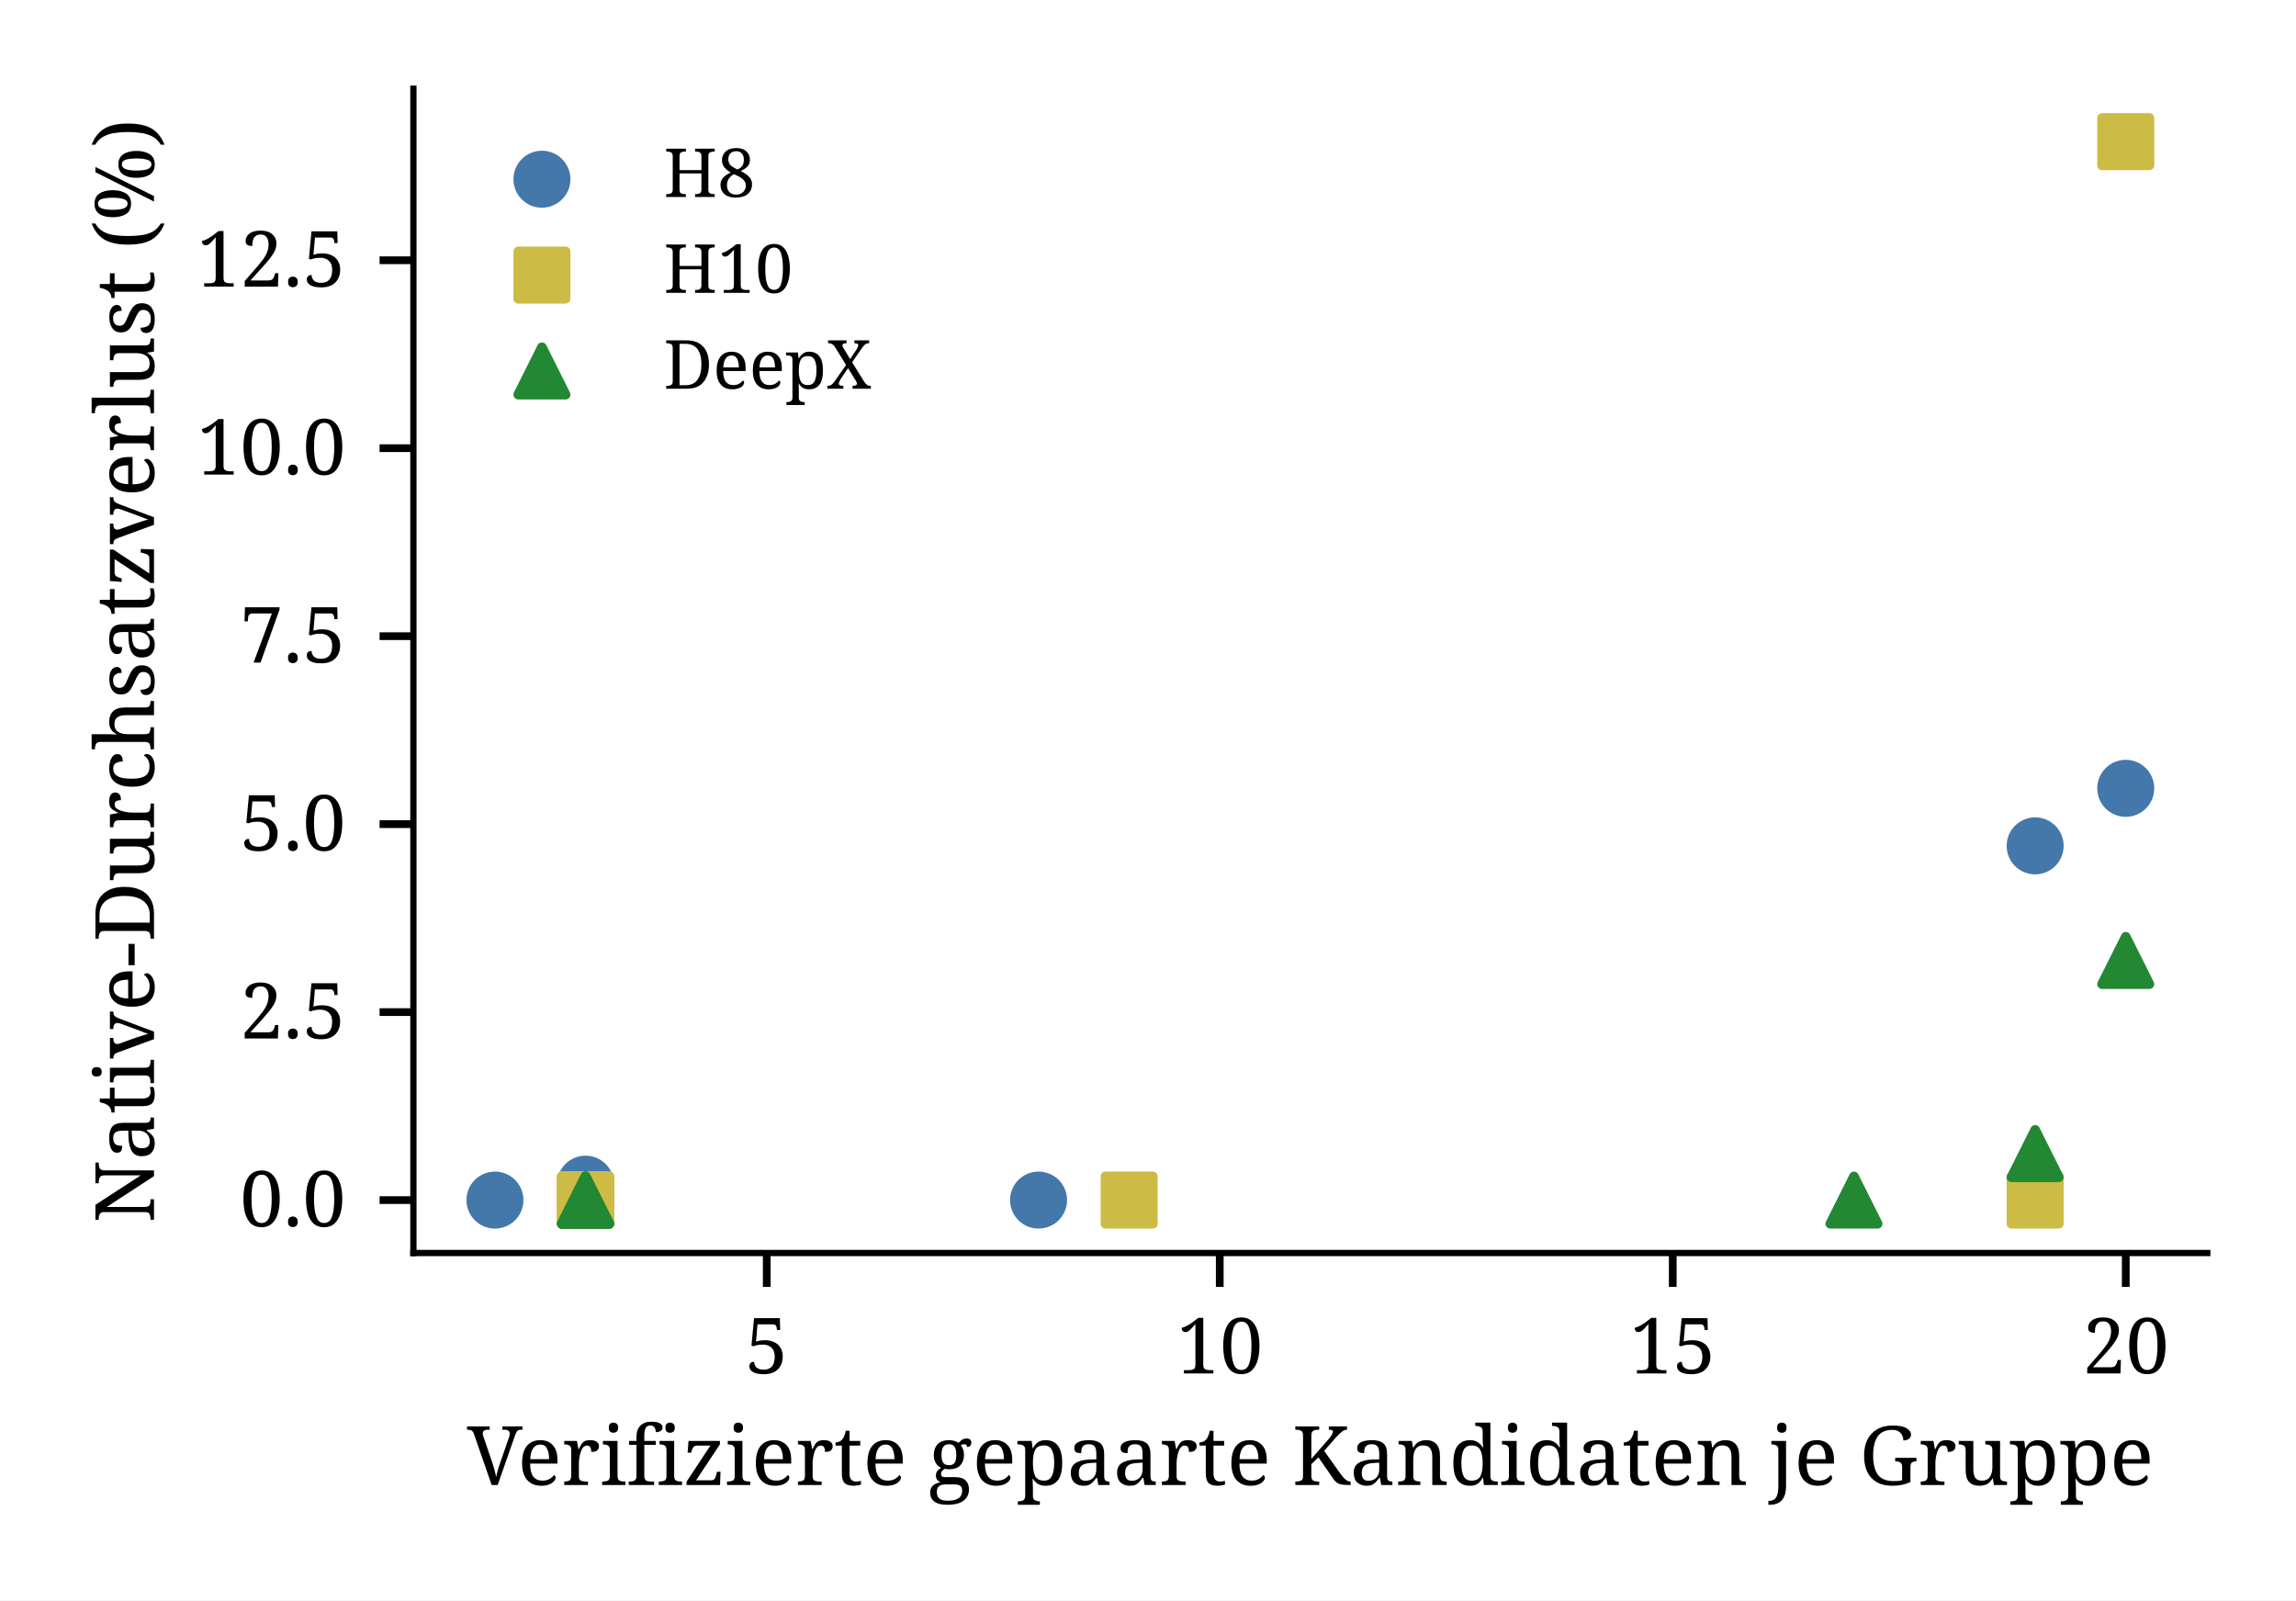
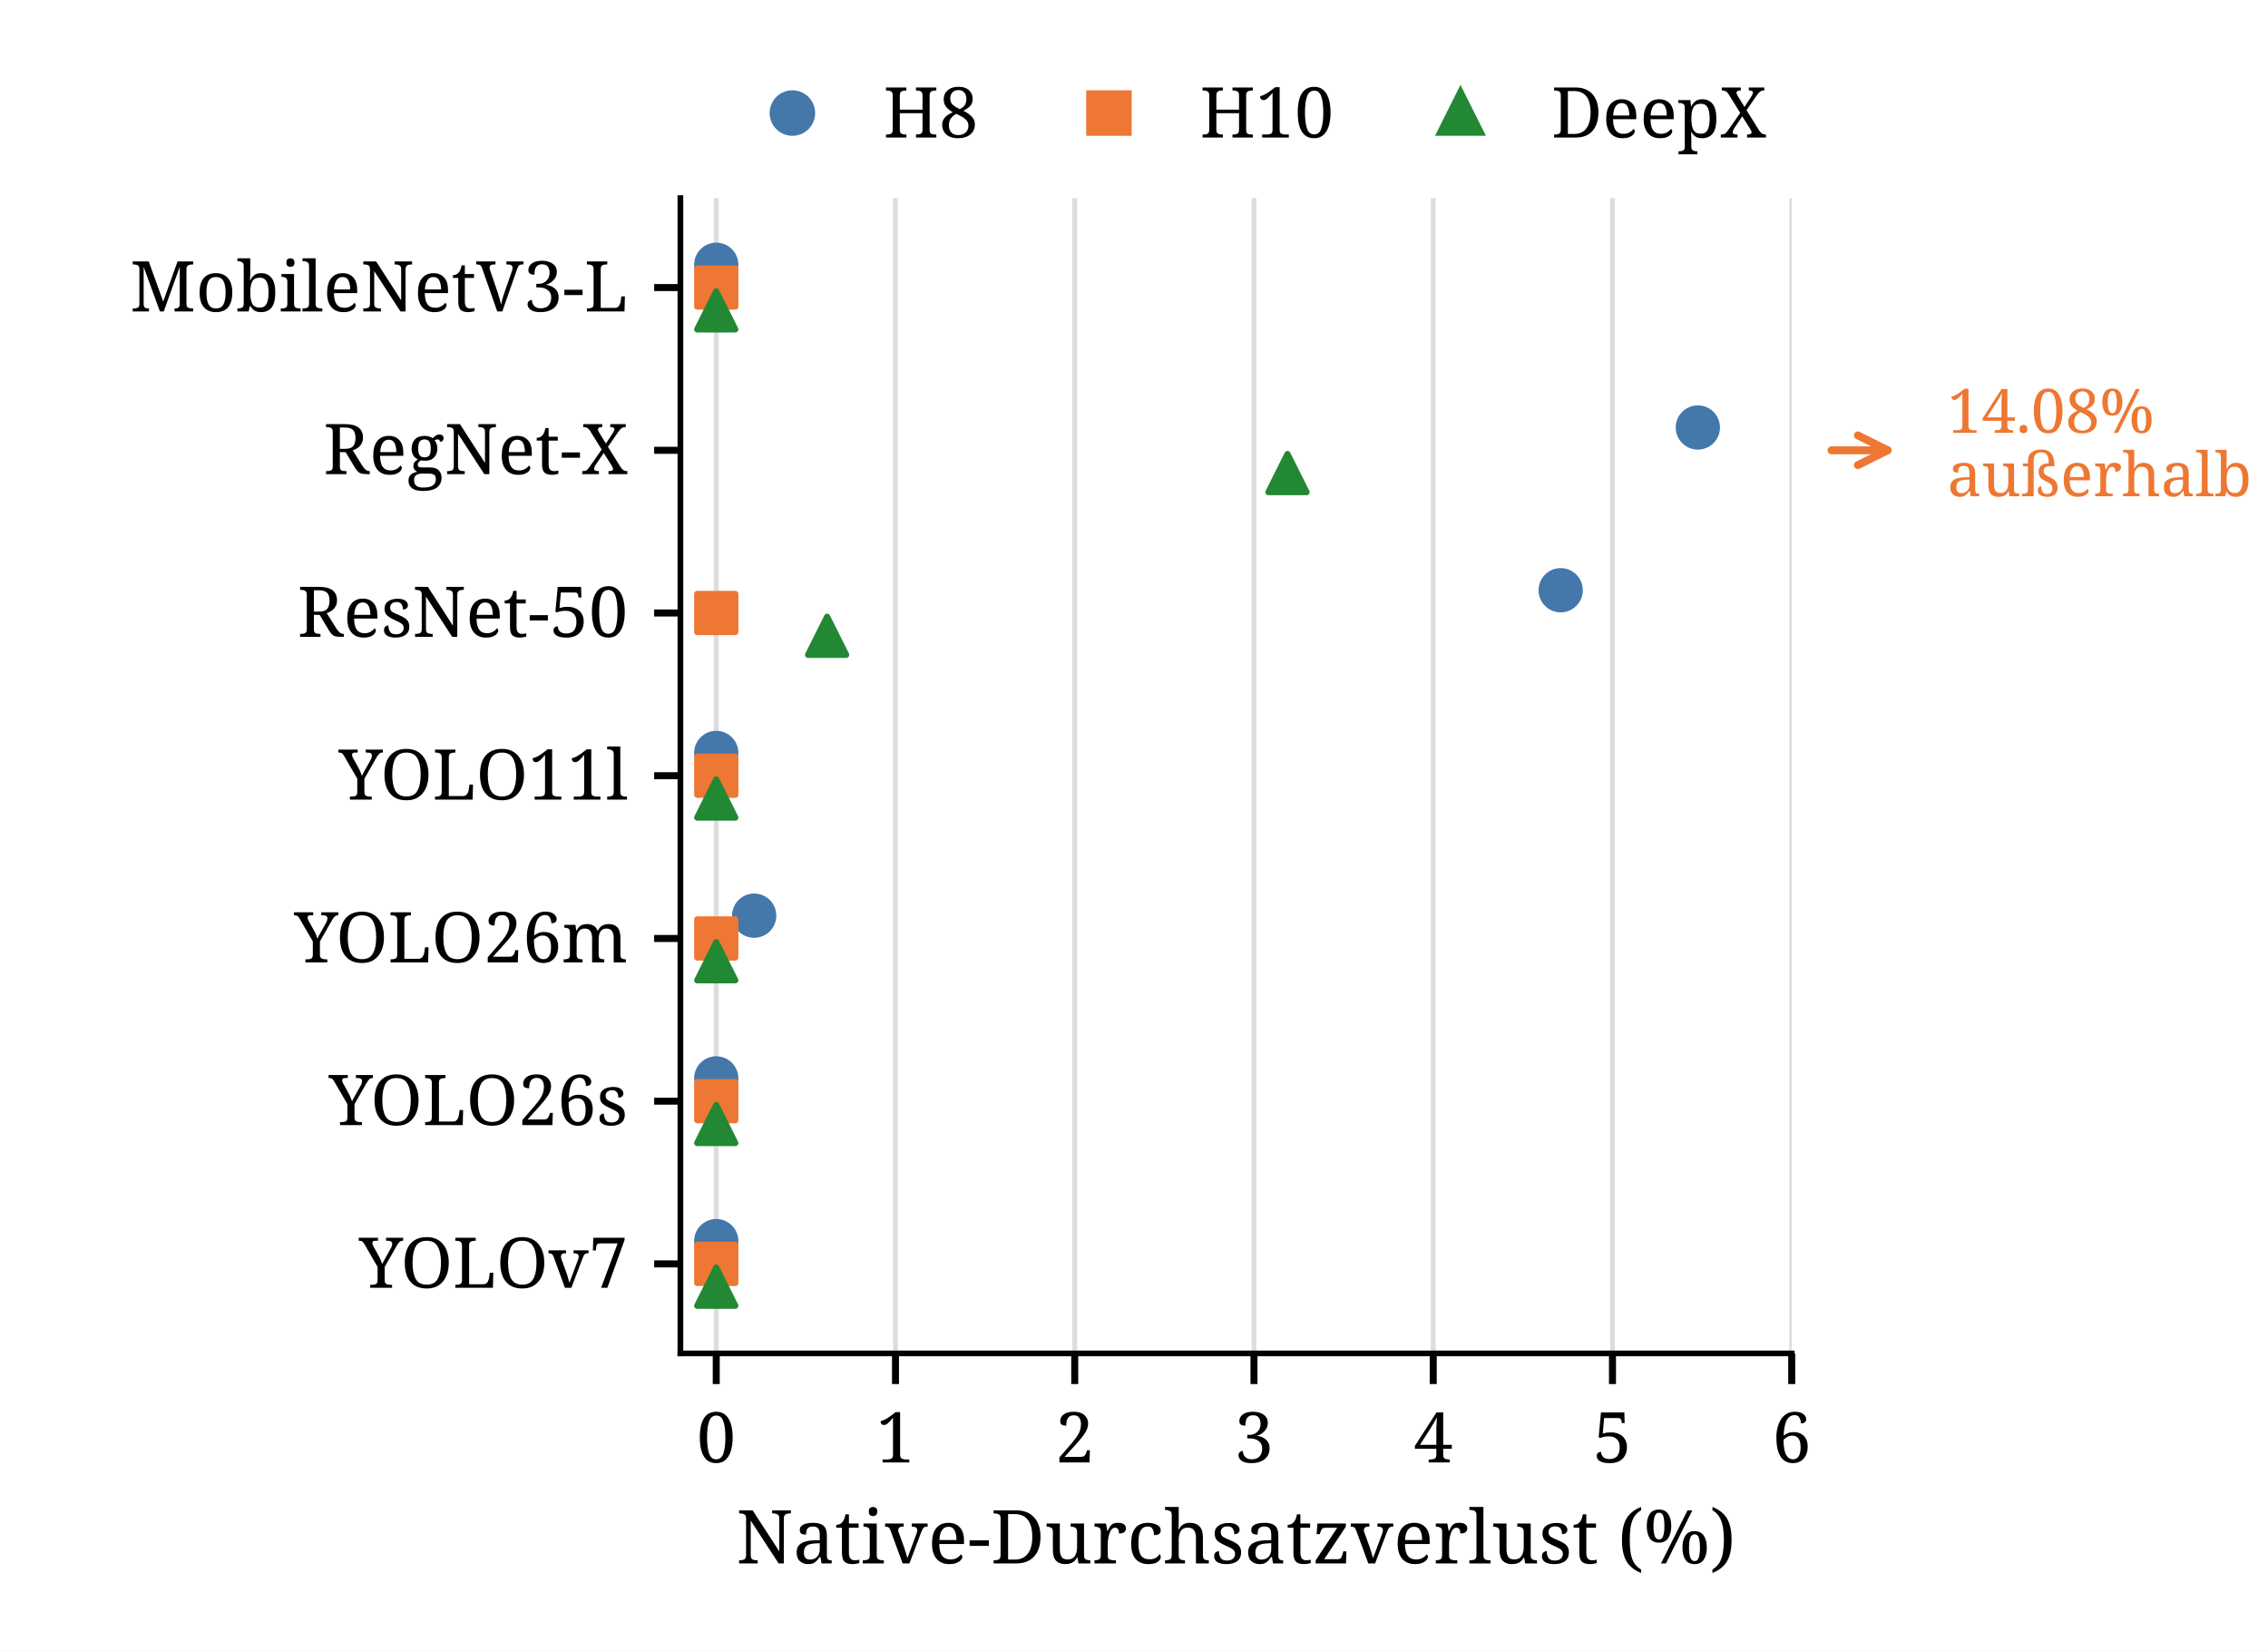
- <svg xmlns="http://www.w3.org/2000/svg" xmlns:xlink="http://www.w3.org/1999/xlink" width="237.6pt" height="165.6pt" viewBox="0 0 237.6 165.6" version="1.1">
+ <svg xmlns="http://www.w3.org/2000/svg" xmlns:xlink="http://www.w3.org/1999/xlink" width="259.2pt" height="188.64pt" viewBox="0 0 259.2 188.64" version="1.1">
  <defs>
    <style type="text/css">*{stroke-linejoin: round; stroke-linecap: butt}</style>
  </defs>
  <g id="figure_1">
    <g id="patch_1">
-       <path d="M 0 165.6  L 237.6 165.6  L 237.6 0  L 0 0  z " style="fill: #ffffff" />
+       <path d="M 0 188.64  L 259.2 188.64  L 259.2 0  L 0 0  z " style="fill: #ffffff" />
    </g>
    <g id="axes_1">
      <g id="patch_2">
-         <path d="M 42.781 129.648  L 228.42 129.648  L 228.42 9.18  L 42.781 9.18  z " style="fill: #ffffff" />
+         <path d="M 77.76 154.685  L 204.768 154.685  L 204.768 22.637  L 77.76 22.637  z " style="fill: #ffffff" />
      </g>
      <g id="matplotlib.axis_1">
        <g id="xtick_1">
          <g id="line2d_1">
+             <path d="M 81.857 154.685  L 81.857 22.637  " clip-path="url(#p9a237a7f62)" style="fill: none; stroke: #dddddd; stroke-width: 0.55; stroke-linecap: square" />
+           </g>
+           <g id="line2d_2">
            <defs>
              <path id="m5aab3f3cba" d="M 0 0  L 0 3.5  " style="stroke: #000000; stroke-width: 0.8" />
            </defs>
            <g>
-               <use xlink:href="#m5aab3f3cba" x="79.346" y="129.648" style="stroke: #000000; stroke-width: 0.8" />
+               <use xlink:href="#m5aab3f3cba" x="81.857" y="154.685" style="stroke: #000000; stroke-width: 0.8" />
            </g>
          </g>
          <g id="text_1">
-             <text style="font-size: 8px; font-family: 'STIXGeneral', serif; text-anchor: middle" x="79.346" y="142.111" transform="rotate(-0 79.34646 142.1113)">5</text>
+             <text style="font-size: 8px; font-family: 'STIXGeneral', serif; text-anchor: middle" x="81.857" y="167.149" transform="rotate(-0 81.85703 167.1486)">0</text>
          </g>
        </g>
        <g id="xtick_2">
-           <g id="line2d_2">
-             <g>
-               <use xlink:href="#m5aab3f3cba" x="126.225" y="129.648" style="stroke: #000000; stroke-width: 0.8" />
+           <g id="line2d_3">
+             <path d="M 102.342 154.685  L 102.342 22.637  " clip-path="url(#p9a237a7f62)" style="fill: none; stroke: #dddddd; stroke-width: 0.55; stroke-linecap: square" />
+           </g>
+           <g id="line2d_4">
+             <g>
+               <use xlink:href="#m5aab3f3cba" x="102.342" y="154.685" style="stroke: #000000; stroke-width: 0.8" />
            </g>
          </g>
          <g id="text_2">
-             <text style="font-size: 8px; font-family: 'STIXGeneral', serif; text-anchor: middle" x="126.225" y="142.111" transform="rotate(-0 126.2249 142.1113)">10</text>
+             <text style="font-size: 8px; font-family: 'STIXGeneral', serif; text-anchor: middle" x="102.342" y="167.149" transform="rotate(-0 102.3422 167.1486)">1</text>
          </g>
        </g>
        <g id="xtick_3">
-           <g id="line2d_3">
-             <g>
-               <use xlink:href="#m5aab3f3cba" x="173.103" y="129.648" style="stroke: #000000; stroke-width: 0.8" />
+           <g id="line2d_5">
+             <path d="M 122.827 154.685  L 122.827 22.637  " clip-path="url(#p9a237a7f62)" style="fill: none; stroke: #dddddd; stroke-width: 0.55; stroke-linecap: square" />
+           </g>
+           <g id="line2d_6">
+             <g>
+               <use xlink:href="#m5aab3f3cba" x="122.827" y="154.685" style="stroke: #000000; stroke-width: 0.8" />
            </g>
          </g>
          <g id="text_3">
-             <text style="font-size: 8px; font-family: 'STIXGeneral', serif; text-anchor: middle" x="173.103" y="142.111" transform="rotate(-0 173.1034 142.1113)">15</text>
+             <text style="font-size: 8px; font-family: 'STIXGeneral', serif; text-anchor: middle" x="122.827" y="167.149" transform="rotate(-0 122.8274 167.1486)">2</text>
          </g>
        </g>
        <g id="xtick_4">
-           <g id="line2d_4">
-             <g>
-               <use xlink:href="#m5aab3f3cba" x="219.982" y="129.648" style="stroke: #000000; stroke-width: 0.8" />
+           <g id="line2d_7">
+             <path d="M 143.313 154.685  L 143.313 22.637  " clip-path="url(#p9a237a7f62)" style="fill: none; stroke: #dddddd; stroke-width: 0.55; stroke-linecap: square" />
+           </g>
+           <g id="line2d_8">
+             <g>
+               <use xlink:href="#m5aab3f3cba" x="143.313" y="154.685" style="stroke: #000000; stroke-width: 0.8" />
            </g>
          </g>
          <g id="text_4">
-             <text style="font-size: 8px; font-family: 'STIXGeneral', serif; text-anchor: middle" x="219.982" y="142.111" transform="rotate(-0 219.9819 142.1113)">20</text>
-           </g>
-         </g>
-         <g id="text_5">
-           <text style="font-size: 8.5px; font-family: 'STIXGeneral', serif; text-anchor: middle" x="135.601" y="153.653" transform="rotate(-0 135.6006 153.6527)">Verifizierte gepaarte Kandidaten je Gruppe</text>
+             <text style="font-size: 8px; font-family: 'STIXGeneral', serif; text-anchor: middle" x="143.313" y="167.149" transform="rotate(-0 143.3125 167.1486)">3</text>
+           </g>
+         </g>
+         <g id="xtick_5">
+           <g id="line2d_9">
+             <path d="M 163.798 154.685  L 163.798 22.637  " clip-path="url(#p9a237a7f62)" style="fill: none; stroke: #dddddd; stroke-width: 0.55; stroke-linecap: square" />
+           </g>
+           <g id="line2d_10">
+             <g>
+               <use xlink:href="#m5aab3f3cba" x="163.798" y="154.685" style="stroke: #000000; stroke-width: 0.8" />
+             </g>
+           </g>
+           <g id="text_5">
+             <text style="font-size: 8px; font-family: 'STIXGeneral', serif; text-anchor: middle" x="163.798" y="167.149" transform="rotate(-0 163.7977 167.1486)">4</text>
+           </g>
+         </g>
+         <g id="xtick_6">
+           <g id="line2d_11">
+             <path d="M 184.283 154.685  L 184.283 22.637  " clip-path="url(#p9a237a7f62)" style="fill: none; stroke: #dddddd; stroke-width: 0.55; stroke-linecap: square" />
+           </g>
+           <g id="line2d_12">
+             <g>
+               <use xlink:href="#m5aab3f3cba" x="184.283" y="154.685" style="stroke: #000000; stroke-width: 0.8" />
+             </g>
+           </g>
+           <g id="text_6">
+             <text style="font-size: 8px; font-family: 'STIXGeneral', serif; text-anchor: middle" x="184.283" y="167.149" transform="rotate(-0 184.2828 167.1486)">5</text>
+           </g>
+         </g>
+         <g id="xtick_7">
+           <g id="line2d_13">
+             <path d="M 204.768 154.685  L 204.768 22.637  " clip-path="url(#p9a237a7f62)" style="fill: none; stroke: #dddddd; stroke-width: 0.55; stroke-linecap: square" />
+           </g>
+           <g id="line2d_14">
+             <g>
+               <use xlink:href="#m5aab3f3cba" x="204.768" y="154.685" style="stroke: #000000; stroke-width: 0.8" />
+             </g>
+           </g>
+           <g id="text_7">
+             <text style="font-size: 8px; font-family: 'STIXGeneral', serif; text-anchor: middle" x="204.768" y="167.149" transform="rotate(-0 204.768 167.1486)">6</text>
+           </g>
+         </g>
+         <g id="text_8">
+           <text style="font-size: 8.5px; font-family: 'STIXGeneral', serif; text-anchor: middle" x="141.264" y="178.69" transform="rotate(-0 141.264 178.69)">Native-Durchsatzverlust (%)</text>
        </g>
      </g>
      <g id="matplotlib.axis_2">
        <g id="ytick_1">
-           <g id="line2d_5">
+           <g id="line2d_15">
            <defs>
-               <path id="m6e11c9a4c9" d="M 0 0  L -3.5 0  " style="stroke: #000000; stroke-width: 0.8" />
+               <path id="maf9dcc8f36" d="M 0 0  L -3 0  " style="stroke: #000000; stroke-width: 0.8" />
            </defs>
            <g>
-               <use xlink:href="#m6e11c9a4c9" x="42.781" y="124.172" style="stroke: #000000; stroke-width: 0.8" />
-             </g>
-           </g>
-           <g id="text_6">
-             <text style="font-size: 8px; font-family: 'STIXGeneral', serif; text-anchor: end" x="35.781" y="126.904" transform="rotate(-0 35.78125 126.9036)">0.0</text>
+               <use xlink:href="#maf9dcc8f36" x="77.76" y="32.866" style="stroke: #000000; stroke-width: 0.8" />
+             </g>
+           </g>
+           <g id="text_9">
+             <text style="font-size: 8px; font-family: 'STIXGeneral', serif; text-anchor: end" x="71.76" y="35.598" transform="rotate(-0 71.76 35.59775)">MobileNetV3-L</text>
          </g>
        </g>
        <g id="ytick_2">
-           <g id="line2d_6">
-             <g>
-               <use xlink:href="#m6e11c9a4c9" x="42.781" y="104.722" style="stroke: #000000; stroke-width: 0.8" />
-             </g>
-           </g>
-           <g id="text_7">
-             <text style="font-size: 8px; font-family: 'STIXGeneral', serif; text-anchor: end" x="35.781" y="107.454" transform="rotate(-0 35.78125 107.4543)">2.5</text>
+           <g id="line2d_16">
+             <g>
+               <use xlink:href="#maf9dcc8f36" x="77.76" y="51.464" style="stroke: #000000; stroke-width: 0.8" />
+             </g>
+           </g>
+           <g id="text_10">
+             <text style="font-size: 8px; font-family: 'STIXGeneral', serif; text-anchor: end" x="71.76" y="54.192" transform="rotate(-0 71.76 54.1923)">RegNet-X</text>
          </g>
        </g>
        <g id="ytick_3">
-           <g id="line2d_7">
-             <g>
-               <use xlink:href="#m6e11c9a4c9" x="42.781" y="85.273" style="stroke: #000000; stroke-width: 0.8" />
-             </g>
-           </g>
-           <g id="text_8">
-             <text style="font-size: 8px; font-family: 'STIXGeneral', serif; text-anchor: end" x="35.781" y="88.005" transform="rotate(-0 35.78125 88.0051)">5.0</text>
+           <g id="line2d_17">
+             <g>
+               <use xlink:href="#maf9dcc8f36" x="77.76" y="70.062" style="stroke: #000000; stroke-width: 0.8" />
+             </g>
+           </g>
+           <g id="text_11">
+             <text style="font-size: 8px; font-family: 'STIXGeneral', serif; text-anchor: end" x="71.76" y="72.794" transform="rotate(-0 71.76 72.79436)">ResNet-50</text>
          </g>
        </g>
        <g id="ytick_4">
-           <g id="line2d_8">
-             <g>
-               <use xlink:href="#m6e11c9a4c9" x="42.781" y="65.824" style="stroke: #000000; stroke-width: 0.8" />
-             </g>
-           </g>
-           <g id="text_9">
-             <text style="font-size: 8px; font-family: 'STIXGeneral', serif; text-anchor: end" x="35.781" y="68.556" transform="rotate(-0 35.78125 68.55586)">7.5</text>
+           <g id="line2d_18">
+             <g>
+               <use xlink:href="#maf9dcc8f36" x="77.76" y="88.661" style="stroke: #000000; stroke-width: 0.8" />
+             </g>
+           </g>
+           <g id="text_12">
+             <text style="font-size: 8px; font-family: 'STIXGeneral', serif; text-anchor: end" x="71.76" y="91.393" transform="rotate(-0 71.76 91.39267)">YOLO11l</text>
          </g>
        </g>
        <g id="ytick_5">
-           <g id="line2d_9">
-             <g>
-               <use xlink:href="#m6e11c9a4c9" x="42.781" y="46.375" style="stroke: #000000; stroke-width: 0.8" />
-             </g>
-           </g>
-           <g id="text_10">
-             <text style="font-size: 8px; font-family: 'STIXGeneral', serif; text-anchor: end" x="35.781" y="49.107" transform="rotate(-0 35.78125 49.10662)">10.0</text>
+           <g id="line2d_19">
+             <g>
+               <use xlink:href="#maf9dcc8f36" x="77.76" y="107.259" style="stroke: #000000; stroke-width: 0.8" />
+             </g>
+           </g>
+           <g id="text_13">
+             <text style="font-size: 8px; font-family: 'STIXGeneral', serif; text-anchor: end" x="71.76" y="109.991" transform="rotate(-0 71.76 109.991)">YOLO26m</text>
          </g>
        </g>
        <g id="ytick_6">
-           <g id="line2d_10">
-             <g>
-               <use xlink:href="#m6e11c9a4c9" x="42.781" y="26.926" style="stroke: #000000; stroke-width: 0.8" />
-             </g>
-           </g>
-           <g id="text_11">
-             <text style="font-size: 8px; font-family: 'STIXGeneral', serif; text-anchor: end" x="35.781" y="29.657" transform="rotate(-0 35.78125 29.65738)">12.5</text>
-           </g>
-         </g>
-         <g id="text_12">
-           <text style="font-size: 8.5px; font-family: 'STIXGeneral', serif; text-anchor: middle" x="15.936" y="69.414" transform="rotate(-90 15.93648 69.41375)">Native-Durchsatzverlust (%)</text>
-         </g>
+           <g id="line2d_20">
+             <g>
+               <use xlink:href="#maf9dcc8f36" x="77.76" y="125.857" style="stroke: #000000; stroke-width: 0.8" />
+             </g>
+           </g>
+           <g id="text_14">
+             <text style="font-size: 8px; font-family: 'STIXGeneral', serif; text-anchor: end" x="71.76" y="128.589" transform="rotate(-0 71.76 128.5893)">YOLO26s</text>
+           </g>
+         </g>
+         <g id="ytick_7">
+           <g id="line2d_21">
+             <g>
+               <use xlink:href="#maf9dcc8f36" x="77.76" y="144.456" style="stroke: #000000; stroke-width: 0.8" />
+             </g>
+           </g>
+           <g id="text_15">
+             <text style="font-size: 8px; font-family: 'STIXGeneral', serif; text-anchor: end" x="71.76" y="147.188" transform="rotate(-0 71.76 147.1876)">YOLOv7</text>
+           </g>
+         </g>
+       </g>
+       <g id="patch_3">
+         <path d="M 77.76 154.685  L 77.76 22.637  " style="fill: none; stroke: #000000; stroke-width: 0.65; stroke-linejoin: miter; stroke-linecap: square" />
+       </g>
+       <g id="patch_4">
+         <path d="M 77.76 154.685  L 204.768 154.685  " style="fill: none; stroke: #000000; stroke-width: 0.65; stroke-linejoin: miter; stroke-linecap: square" />
      </g>
      <g id="PathCollection_1">
        <defs>
-           <path id="m725cce0bce" d="M 0 2.449  C 0.65 2.449 1.273 2.191 1.732 1.732  C 2.191 1.273 2.449 0.65 2.449 0  C 2.449 -0.65 2.191 -1.273 1.732 -1.732  C 1.273 -2.191 0.65 -2.449 0 -2.449  C -0.65 -2.449 -1.273 -2.191 -1.732 -1.732  C -2.191 -1.273 -2.449 -0.65 -2.449 0  C -2.449 0.65 -2.191 1.273 -1.732 1.732  C -1.273 2.191 -0.65 2.449 0 2.449  z " style="stroke: #4477aa" />
+           <path id="m9dcdaceaaa" d="M 0 2.179  C 0.578 2.179 1.132 1.95 1.541 1.541  C 1.95 1.132 2.179 0.578 2.179 0  C 2.179 -0.578 1.95 -1.132 1.541 -1.541  C 1.132 -1.95 0.578 -2.179 0 -2.179  C -0.578 -2.179 -1.132 -1.95 -1.541 -1.541  C -1.95 -1.132 -2.179 -0.578 -2.179 0  C -2.179 0.578 -1.95 1.132 -1.541 1.541  C -1.132 1.95 -0.578 2.179 0 2.179  z " style="stroke: #4477aa; stroke-width: 0.7" />
        </defs>
-         <g clip-path="url(#p2e5be1988f)">
-           <use xlink:href="#m725cce0bce" x="107.474" y="124.172" style="fill: #4477aa; stroke: #4477aa" />
-           <use xlink:href="#m725cce0bce" x="219.982" y="81.568" style="fill: #4477aa; stroke: #4477aa" />
-           <use xlink:href="#m725cce0bce" x="210.606" y="87.521" style="fill: #4477aa; stroke: #4477aa" />
-           <use xlink:href="#m725cce0bce" x="60.595" y="124.172" style="fill: #4477aa; stroke: #4477aa" />
-           <use xlink:href="#m725cce0bce" x="60.595" y="122.525" style="fill: #4477aa; stroke: #4477aa" />
-           <use xlink:href="#m725cce0bce" x="60.595" y="124.172" style="fill: #4477aa; stroke: #4477aa" />
-           <use xlink:href="#m725cce0bce" x="51.219" y="124.172" style="fill: #4477aa; stroke: #4477aa" />
+         <g clip-path="url(#p9a237a7f62)">
+           <use xlink:href="#m9dcdaceaaa" x="81.857" y="30.262" style="fill: #4477aa; stroke: #4477aa; stroke-width: 0.7" />
        </g>
      </g>
      <g id="PathCollection_2">
-         <path d="M 0 168.049  C 0.65 168.049 1.273 167.791 1.732 167.332  C 2.191 166.873 2.449 166.25 2.449 165.6  C 2.449 164.95 2.191 164.327 1.732 163.868  C 1.273 163.409 0.65 163.151 0 163.151  C -0.65 163.151 -1.273 163.409 -1.732 163.868  C -2.191 164.327 -2.449 164.95 -2.449 165.6  C -2.449 166.25 -2.191 166.873 -1.732 167.332  C -1.273 167.791 -0.65 168.049 0 168.049  " clip-path="url(#p2e5be1988f)" style="fill: none; stroke: #4477aa" />
+         <g clip-path="url(#p9a237a7f62)">
+           <use xlink:href="#m9dcdaceaaa" x="194.04" y="48.86" style="fill: #4477aa; stroke: #4477aa; stroke-width: 0.7" />
+         </g>
      </g>
      <g id="PathCollection_3">
+         <g clip-path="url(#p9a237a7f62)">
+           <use xlink:href="#m9dcdaceaaa" x="178.365" y="67.459" style="fill: #4477aa; stroke: #4477aa; stroke-width: 0.7" />
+         </g>
+       </g>
+       <g id="PathCollection_4">
+         <g clip-path="url(#p9a237a7f62)">
+           <use xlink:href="#m9dcdaceaaa" x="81.857" y="86.057" style="fill: #4477aa; stroke: #4477aa; stroke-width: 0.7" />
+         </g>
+       </g>
+       <g id="PathCollection_5">
+         <g clip-path="url(#p9a237a7f62)">
+           <use xlink:href="#m9dcdaceaaa" x="86.193" y="104.655" style="fill: #4477aa; stroke: #4477aa; stroke-width: 0.7" />
+         </g>
+       </g>
+       <g id="PathCollection_6">
+         <g clip-path="url(#p9a237a7f62)">
+           <use xlink:href="#m9dcdaceaaa" x="81.857" y="123.254" style="fill: #4477aa; stroke: #4477aa; stroke-width: 0.7" />
+         </g>
+       </g>
+       <g id="PathCollection_7">
+         <g clip-path="url(#p9a237a7f62)">
+           <use xlink:href="#m9dcdaceaaa" x="81.857" y="141.852" style="fill: #4477aa; stroke: #4477aa; stroke-width: 0.7" />
+         </g>
+       </g>
+       <g id="PathCollection_8">
        <defs>
-           <path id="m58dc96d6e2" d="M -2.449 2.449  L 2.449 2.449  L 2.449 -2.449  L -2.449 -2.449  z " style="stroke: #ccbb44" />
+           <path id="mea01f205b1" d="M -2.179 2.179  L 2.179 2.179  L 2.179 -2.179  L -2.179 -2.179  z " style="stroke: #ee7733; stroke-width: 0.7" />
        </defs>
-         <g clip-path="url(#p2e5be1988f)">
-           <use xlink:href="#m58dc96d6e2" x="116.849" y="124.172" style="fill: #ccbb44; stroke: #ccbb44" />
-           <use xlink:href="#m58dc96d6e2" x="219.982" y="14.656" style="fill: #ccbb44; stroke: #ccbb44" />
-           <use xlink:href="#m58dc96d6e2" x="210.606" y="124.172" style="fill: #ccbb44; stroke: #ccbb44" />
-           <use xlink:href="#m58dc96d6e2" x="60.595" y="124.172" style="fill: #ccbb44; stroke: #ccbb44" />
-           <use xlink:href="#m58dc96d6e2" x="60.595" y="124.172" style="fill: #ccbb44; stroke: #ccbb44" />
-           <use xlink:href="#m58dc96d6e2" x="60.595" y="124.172" style="fill: #ccbb44; stroke: #ccbb44" />
-           <use xlink:href="#m58dc96d6e2" x="60.595" y="124.172" style="fill: #ccbb44; stroke: #ccbb44" />
-         </g>
-       </g>
-       <g id="PathCollection_4">
-         <path d="M 2.449 166.6  L 2.449 163.151  L -1 163.151  " clip-path="url(#p2e5be1988f)" style="fill: none; stroke: #ccbb44" />
-       </g>
-       <g id="PathCollection_5">
+         <g clip-path="url(#p9a237a7f62)">
+           <use xlink:href="#mea01f205b1" x="81.857" y="32.866" style="fill: #ee7733; stroke: #ee7733; stroke-width: 0.7" />
+         </g>
+       </g>
+       <g id="patch_5">
+         <path d="M 209.309 51.464  Q 213.023 51.464 215.73 51.464  " style="fill: none; stroke: #ee7733; stroke-width: 0.9; stroke-linecap: round" />
+         <path d="M 212.33 49.764  L 215.73 51.464  L 212.33 53.164  " style="fill: none; stroke: #ee7733; stroke-width: 0.9; stroke-linecap: round" />
+       </g>
+       <g id="text_16">
+         <text style="font-size: 7px; font-family: 'STIXGeneral', serif; fill: #ee7733" transform="translate(222.5491 49.46688)">14.08%</text>
+         <text style="font-size: 7px; font-family: 'STIXGeneral', serif; fill: #ee7733" transform="translate(222.5491 56.72304)">außerhalb</text>
+       </g>
+       <g id="PathCollection_9">
+         <g clip-path="url(#p9a237a7f62)">
+           <use xlink:href="#mea01f205b1" x="81.857" y="70.062" style="fill: #ee7733; stroke: #ee7733; stroke-width: 0.7" />
+         </g>
+       </g>
+       <g id="PathCollection_10">
+         <g clip-path="url(#p9a237a7f62)">
+           <use xlink:href="#mea01f205b1" x="81.857" y="88.661" style="fill: #ee7733; stroke: #ee7733; stroke-width: 0.7" />
+         </g>
+       </g>
+       <g id="PathCollection_11">
+         <g clip-path="url(#p9a237a7f62)">
+           <use xlink:href="#mea01f205b1" x="81.857" y="107.259" style="fill: #ee7733; stroke: #ee7733; stroke-width: 0.7" />
+         </g>
+       </g>
+       <g id="PathCollection_12">
+         <g clip-path="url(#p9a237a7f62)">
+           <use xlink:href="#mea01f205b1" x="81.857" y="125.857" style="fill: #ee7733; stroke: #ee7733; stroke-width: 0.7" />
+         </g>
+       </g>
+       <g id="PathCollection_13">
+         <g clip-path="url(#p9a237a7f62)">
+           <use xlink:href="#mea01f205b1" x="81.857" y="144.456" style="fill: #ee7733; stroke: #ee7733; stroke-width: 0.7" />
+         </g>
+       </g>
+       <g id="PathCollection_14">
        <defs>
-           <path id="mbf45102967" d="M 0 -2.449  L -2.449 2.449  L 2.449 2.449  z " style="stroke: #228833" />
+           <path id="m26f6f8330c" d="M 0 -2.179  L -2.179 2.179  L 2.179 2.179  z " style="stroke: #228833; stroke-width: 0.7" />
        </defs>
-         <g clip-path="url(#p2e5be1988f)">
-           <use xlink:href="#mbf45102967" x="191.855" y="124.172" style="fill: #228833; stroke: #228833" />
-           <use xlink:href="#mbf45102967" x="219.982" y="99.378" style="fill: #228833; stroke: #228833" />
-           <use xlink:href="#mbf45102967" x="210.606" y="119.359" style="fill: #228833; stroke: #228833" />
-           <use xlink:href="#mbf45102967" x="60.595" y="124.172" style="fill: #228833; stroke: #228833" />
-           <use xlink:href="#mbf45102967" x="60.595" y="124.172" style="fill: #228833; stroke: #228833" />
-           <use xlink:href="#mbf45102967" x="60.595" y="124.172" style="fill: #228833; stroke: #228833" />
-           <use xlink:href="#mbf45102967" x="60.595" y="124.172" style="fill: #228833; stroke: #228833" />
-         </g>
-       </g>
-       <g id="PathCollection_6">
-         <path d="M 0 163.151  L -1 165.151  M 1.725 166.6  L 0 163.151  " clip-path="url(#p2e5be1988f)" style="fill: none; stroke: #228833" />
-       </g>
-       <g id="patch_3">
-         <path d="M 42.781 129.648  L 42.781 9.18  " style="fill: none; stroke: #000000; stroke-width: 0.65; stroke-linejoin: miter; stroke-linecap: square" />
-       </g>
-       <g id="patch_4">
-         <path d="M 42.781 129.648  L 228.42 129.648  " style="fill: none; stroke: #000000; stroke-width: 0.65; stroke-linejoin: miter; stroke-linecap: square" />
+         <g clip-path="url(#p9a237a7f62)">
+           <use xlink:href="#m26f6f8330c" x="81.857" y="35.47" style="fill: #228833; stroke: #228833; stroke-width: 0.7" />
+         </g>
+       </g>
+       <g id="PathCollection_15">
+         <g clip-path="url(#p9a237a7f62)">
+           <use xlink:href="#m26f6f8330c" x="147.142" y="54.068" style="fill: #228833; stroke: #228833; stroke-width: 0.7" />
+         </g>
+       </g>
+       <g id="PathCollection_16">
+         <g clip-path="url(#p9a237a7f62)">
+           <use xlink:href="#m26f6f8330c" x="94.529" y="72.666" style="fill: #228833; stroke: #228833; stroke-width: 0.7" />
+         </g>
+       </g>
+       <g id="PathCollection_17">
+         <g clip-path="url(#p9a237a7f62)">
+           <use xlink:href="#m26f6f8330c" x="81.857" y="91.265" style="fill: #228833; stroke: #228833; stroke-width: 0.7" />
+         </g>
+       </g>
+       <g id="PathCollection_18">
+         <g clip-path="url(#p9a237a7f62)">
+           <use xlink:href="#m26f6f8330c" x="81.857" y="109.863" style="fill: #228833; stroke: #228833; stroke-width: 0.7" />
+         </g>
+       </g>
+       <g id="PathCollection_19">
+         <g clip-path="url(#p9a237a7f62)">
+           <use xlink:href="#m26f6f8330c" x="81.857" y="128.461" style="fill: #228833; stroke: #228833; stroke-width: 0.7" />
+         </g>
+       </g>
+       <g id="PathCollection_20">
+         <g clip-path="url(#p9a237a7f62)">
+           <use xlink:href="#m26f6f8330c" x="81.857" y="147.059" style="fill: #228833; stroke: #228833; stroke-width: 0.7" />
+         </g>
      </g>
      <g id="legend_1">
-         <g id="PathCollection_7">
+         <g id="line2d_22">
+           <defs>
+             <path id="m74586aa58c" d="M 0 2.1  C 0.557 2.1 1.091 1.879 1.485 1.485  C 1.879 1.091 2.1 0.557 2.1 0  C 2.1 -0.557 1.879 -1.091 1.485 -1.485  C 1.091 -1.879 0.557 -2.1 0 -2.1  C -0.557 -2.1 -1.091 -1.879 -1.485 -1.485  C -1.879 -1.091 -2.1 -0.557 -2.1 0  C -2.1 0.557 -1.879 1.091 -1.485 1.485  C -1.091 1.879 -0.557 2.1 0 2.1  z " style="stroke: #4477aa" />
+           </defs>
          <g>
-             <use xlink:href="#m725cce0bce" x="56.081" y="18.543" style="fill: #4477aa; stroke: #4477aa" />
-           </g>
-         </g>
-         <g id="text_13">
-           <text style="font-size: 7px; font-family: 'STIXGeneral', serif; text-anchor: start" x="68.681" y="20.38" transform="rotate(-0 68.68125 20.38)">H8</text>
-         </g>
-         <g id="PathCollection_8">
+             <use xlink:href="#m74586aa58c" x="90.559" y="12.92" style="fill: #4477aa; stroke: #4477aa" />
+           </g>
+         </g>
+         <g id="text_17">
+           <text style="font-size: 8px; font-family: 'STIXGeneral', serif; text-anchor: start" x="100.959" y="15.72" transform="rotate(-0 100.959 15.71983)">H8</text>
+         </g>
+         <g id="line2d_23">
+           <defs>
+             <path id="m87093b5d47" d="M -2.1 2.1  L 2.1 2.1  L 2.1 -2.1  L -2.1 -2.1  z " style="stroke: #ee7733; stroke-linejoin: miter" />
+           </defs>
          <g>
-             <use xlink:href="#m58dc96d6e2" x="56.081" y="28.462" style="fill: #ccbb44; stroke: #ccbb44" />
-           </g>
-         </g>
-         <g id="text_14">
-           <text style="font-size: 7px; font-family: 'STIXGeneral', serif; text-anchor: start" x="68.681" y="30.299" transform="rotate(-0 68.68125 30.29922)">H10</text>
-         </g>
-         <g id="PathCollection_9">
+             <use xlink:href="#m87093b5d47" x="126.735" y="12.92" style="fill: #ee7733; stroke: #ee7733; stroke-linejoin: miter" />
+           </g>
+         </g>
+         <g id="text_18">
+           <text style="font-size: 8px; font-family: 'STIXGeneral', serif; text-anchor: start" x="137.135" y="15.72" transform="rotate(-0 137.1353 15.71983)">H10</text>
+         </g>
+         <g id="line2d_24">
+           <defs>
+             <path id="m0154c6def7" d="M 0 -2.1  L -2.1 2.1  L 2.1 2.1  z " style="stroke: #228833; stroke-linejoin: miter" />
+           </defs>
          <g>
-             <use xlink:href="#mbf45102967" x="56.081" y="38.381" style="fill: #228833; stroke: #228833" />
-           </g>
-         </g>
-         <g id="text_15">
-           <text style="font-size: 7px; font-family: 'STIXGeneral', serif; text-anchor: start" x="68.681" y="40.218" transform="rotate(-0 68.68125 40.21844)">DeepX</text>
+             <use xlink:href="#m0154c6def7" x="166.911" y="12.92" style="fill: #228833; stroke: #228833; stroke-linejoin: miter" />
+           </g>
+         </g>
+         <g id="text_19">
+           <text style="font-size: 8px; font-family: 'STIXGeneral', serif; text-anchor: start" x="177.311" y="15.72" transform="rotate(-0 177.3115 15.71983)">DeepX</text>
        </g>
      </g>
    </g>
  </g>
  <defs>
-     <clipPath id="p2e5be1988f">
-       <rect x="42.781" y="9.18" width="185.639" height="120.468" />
+     <clipPath id="p9a237a7f62">
+       <rect x="77.76" y="22.637" width="127.008" height="132.048" />
    </clipPath>
  </defs>
</svg>
